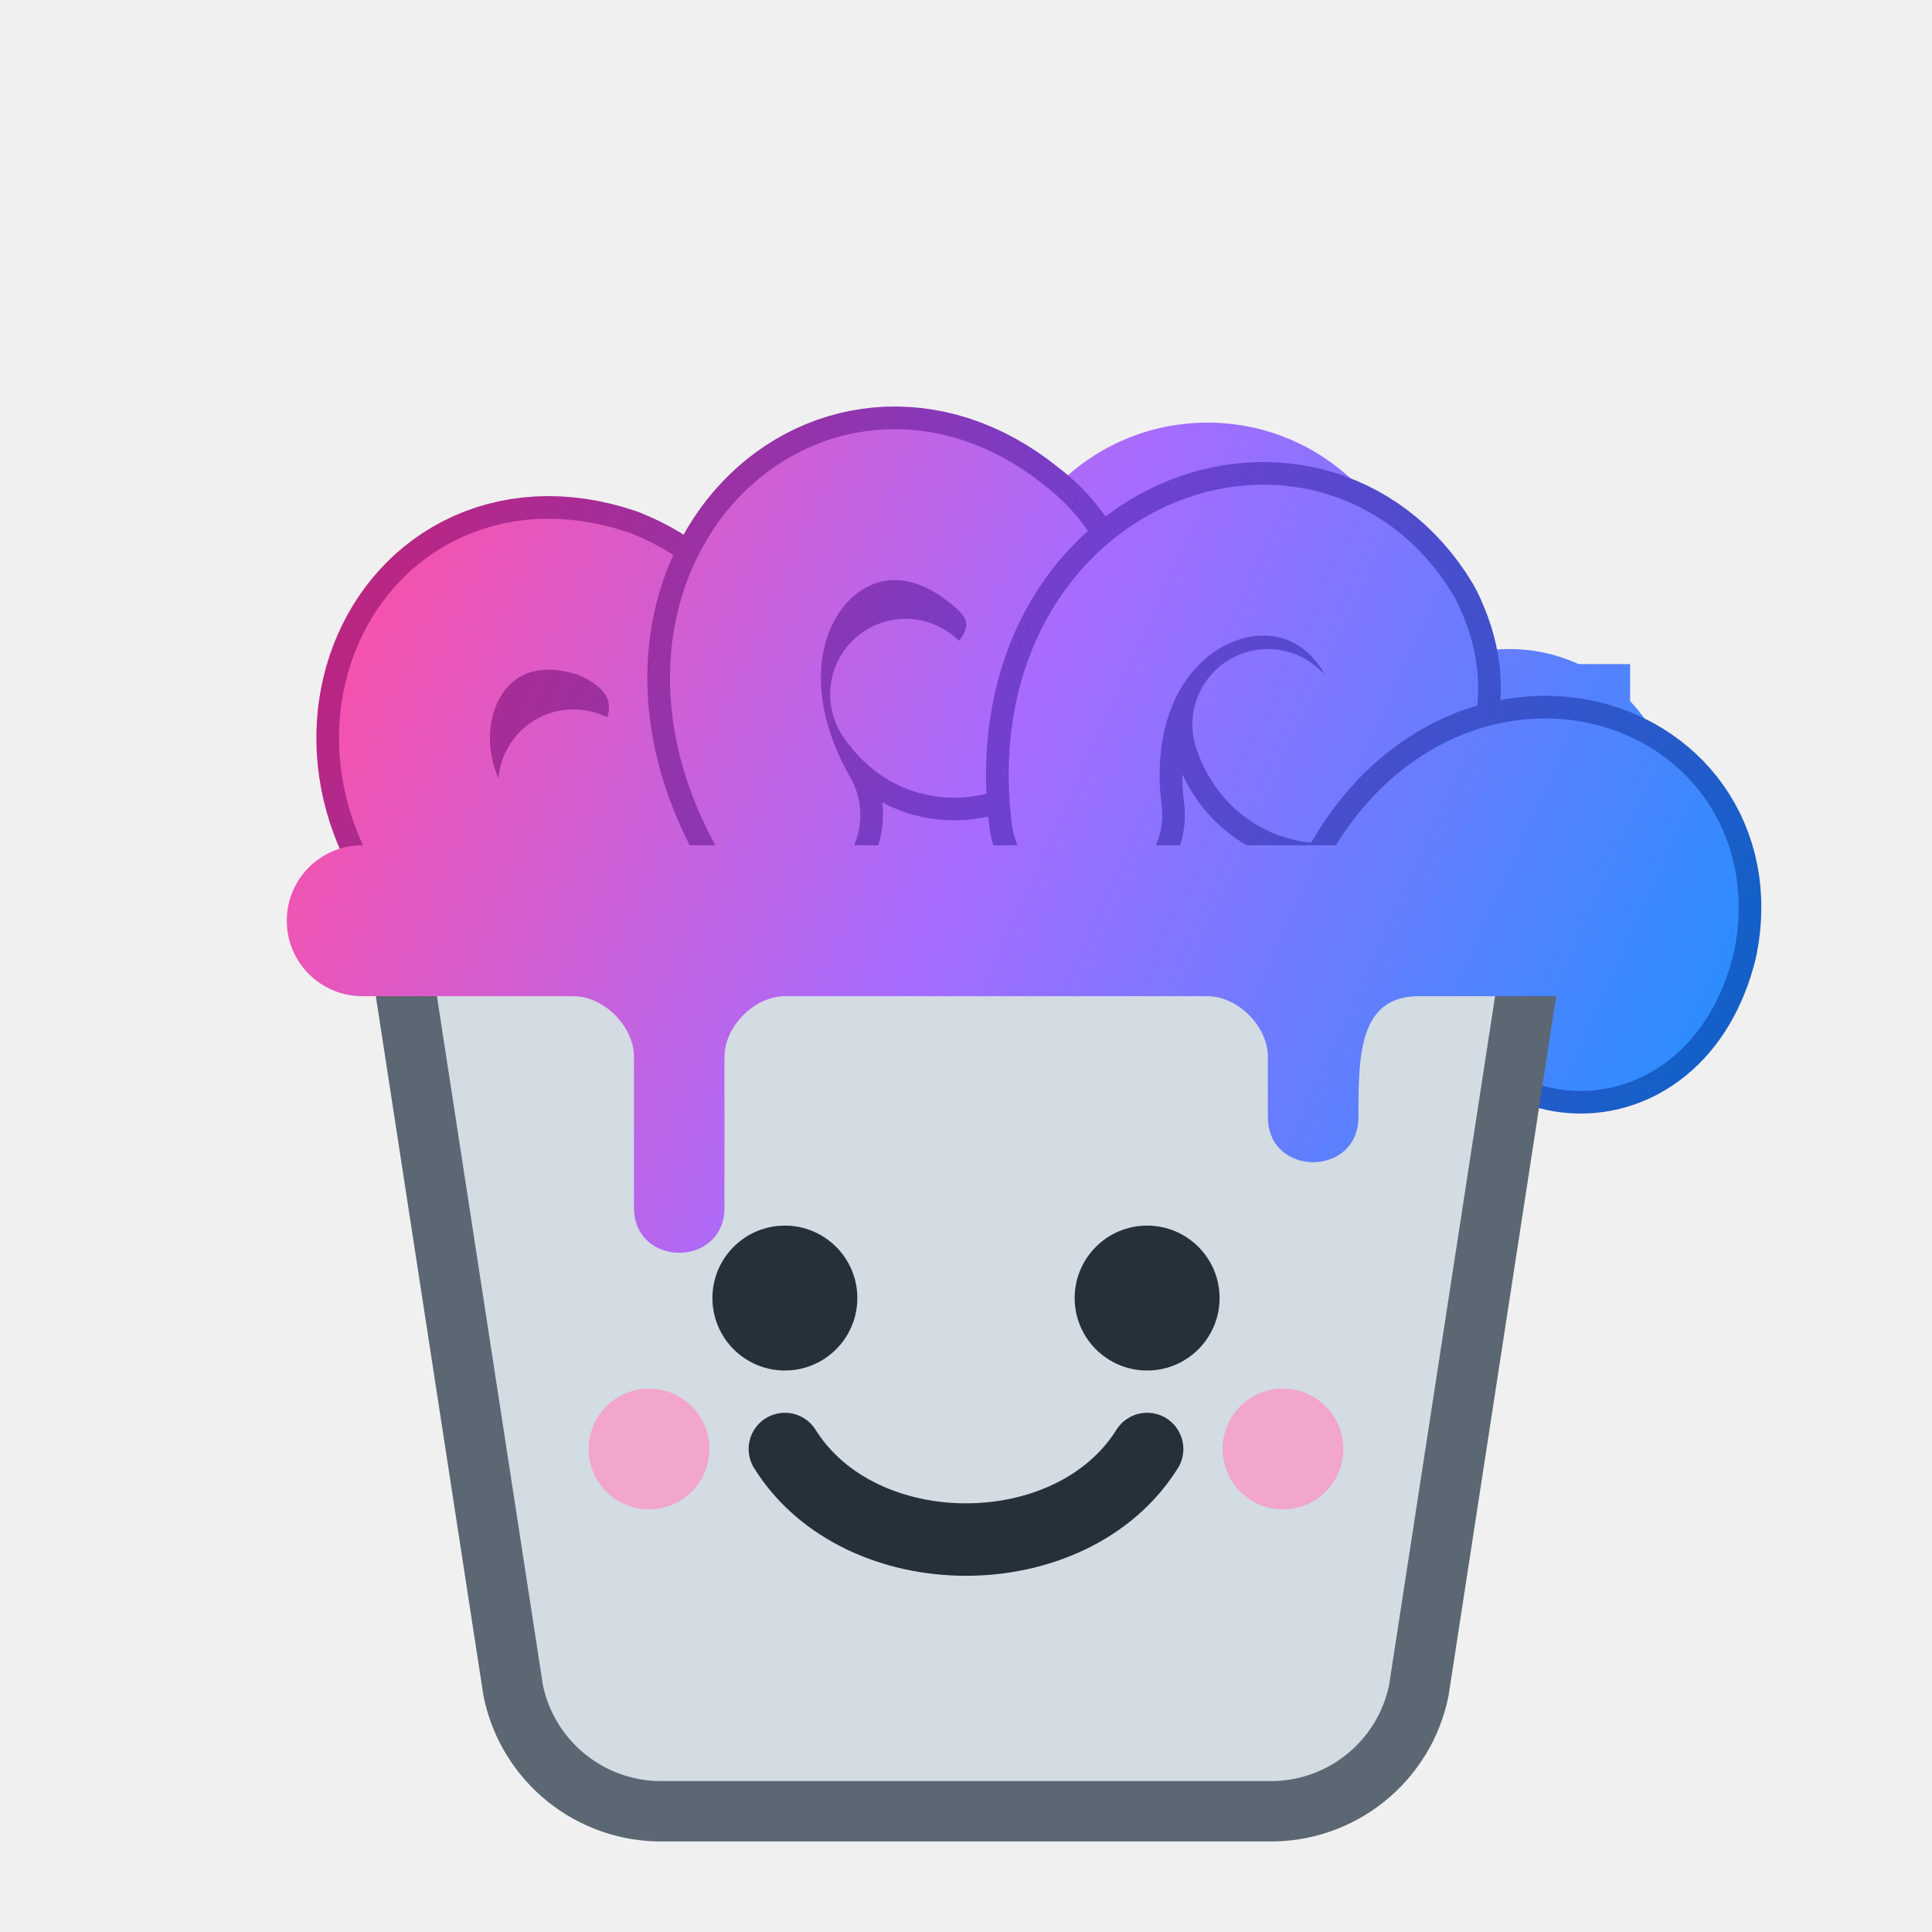
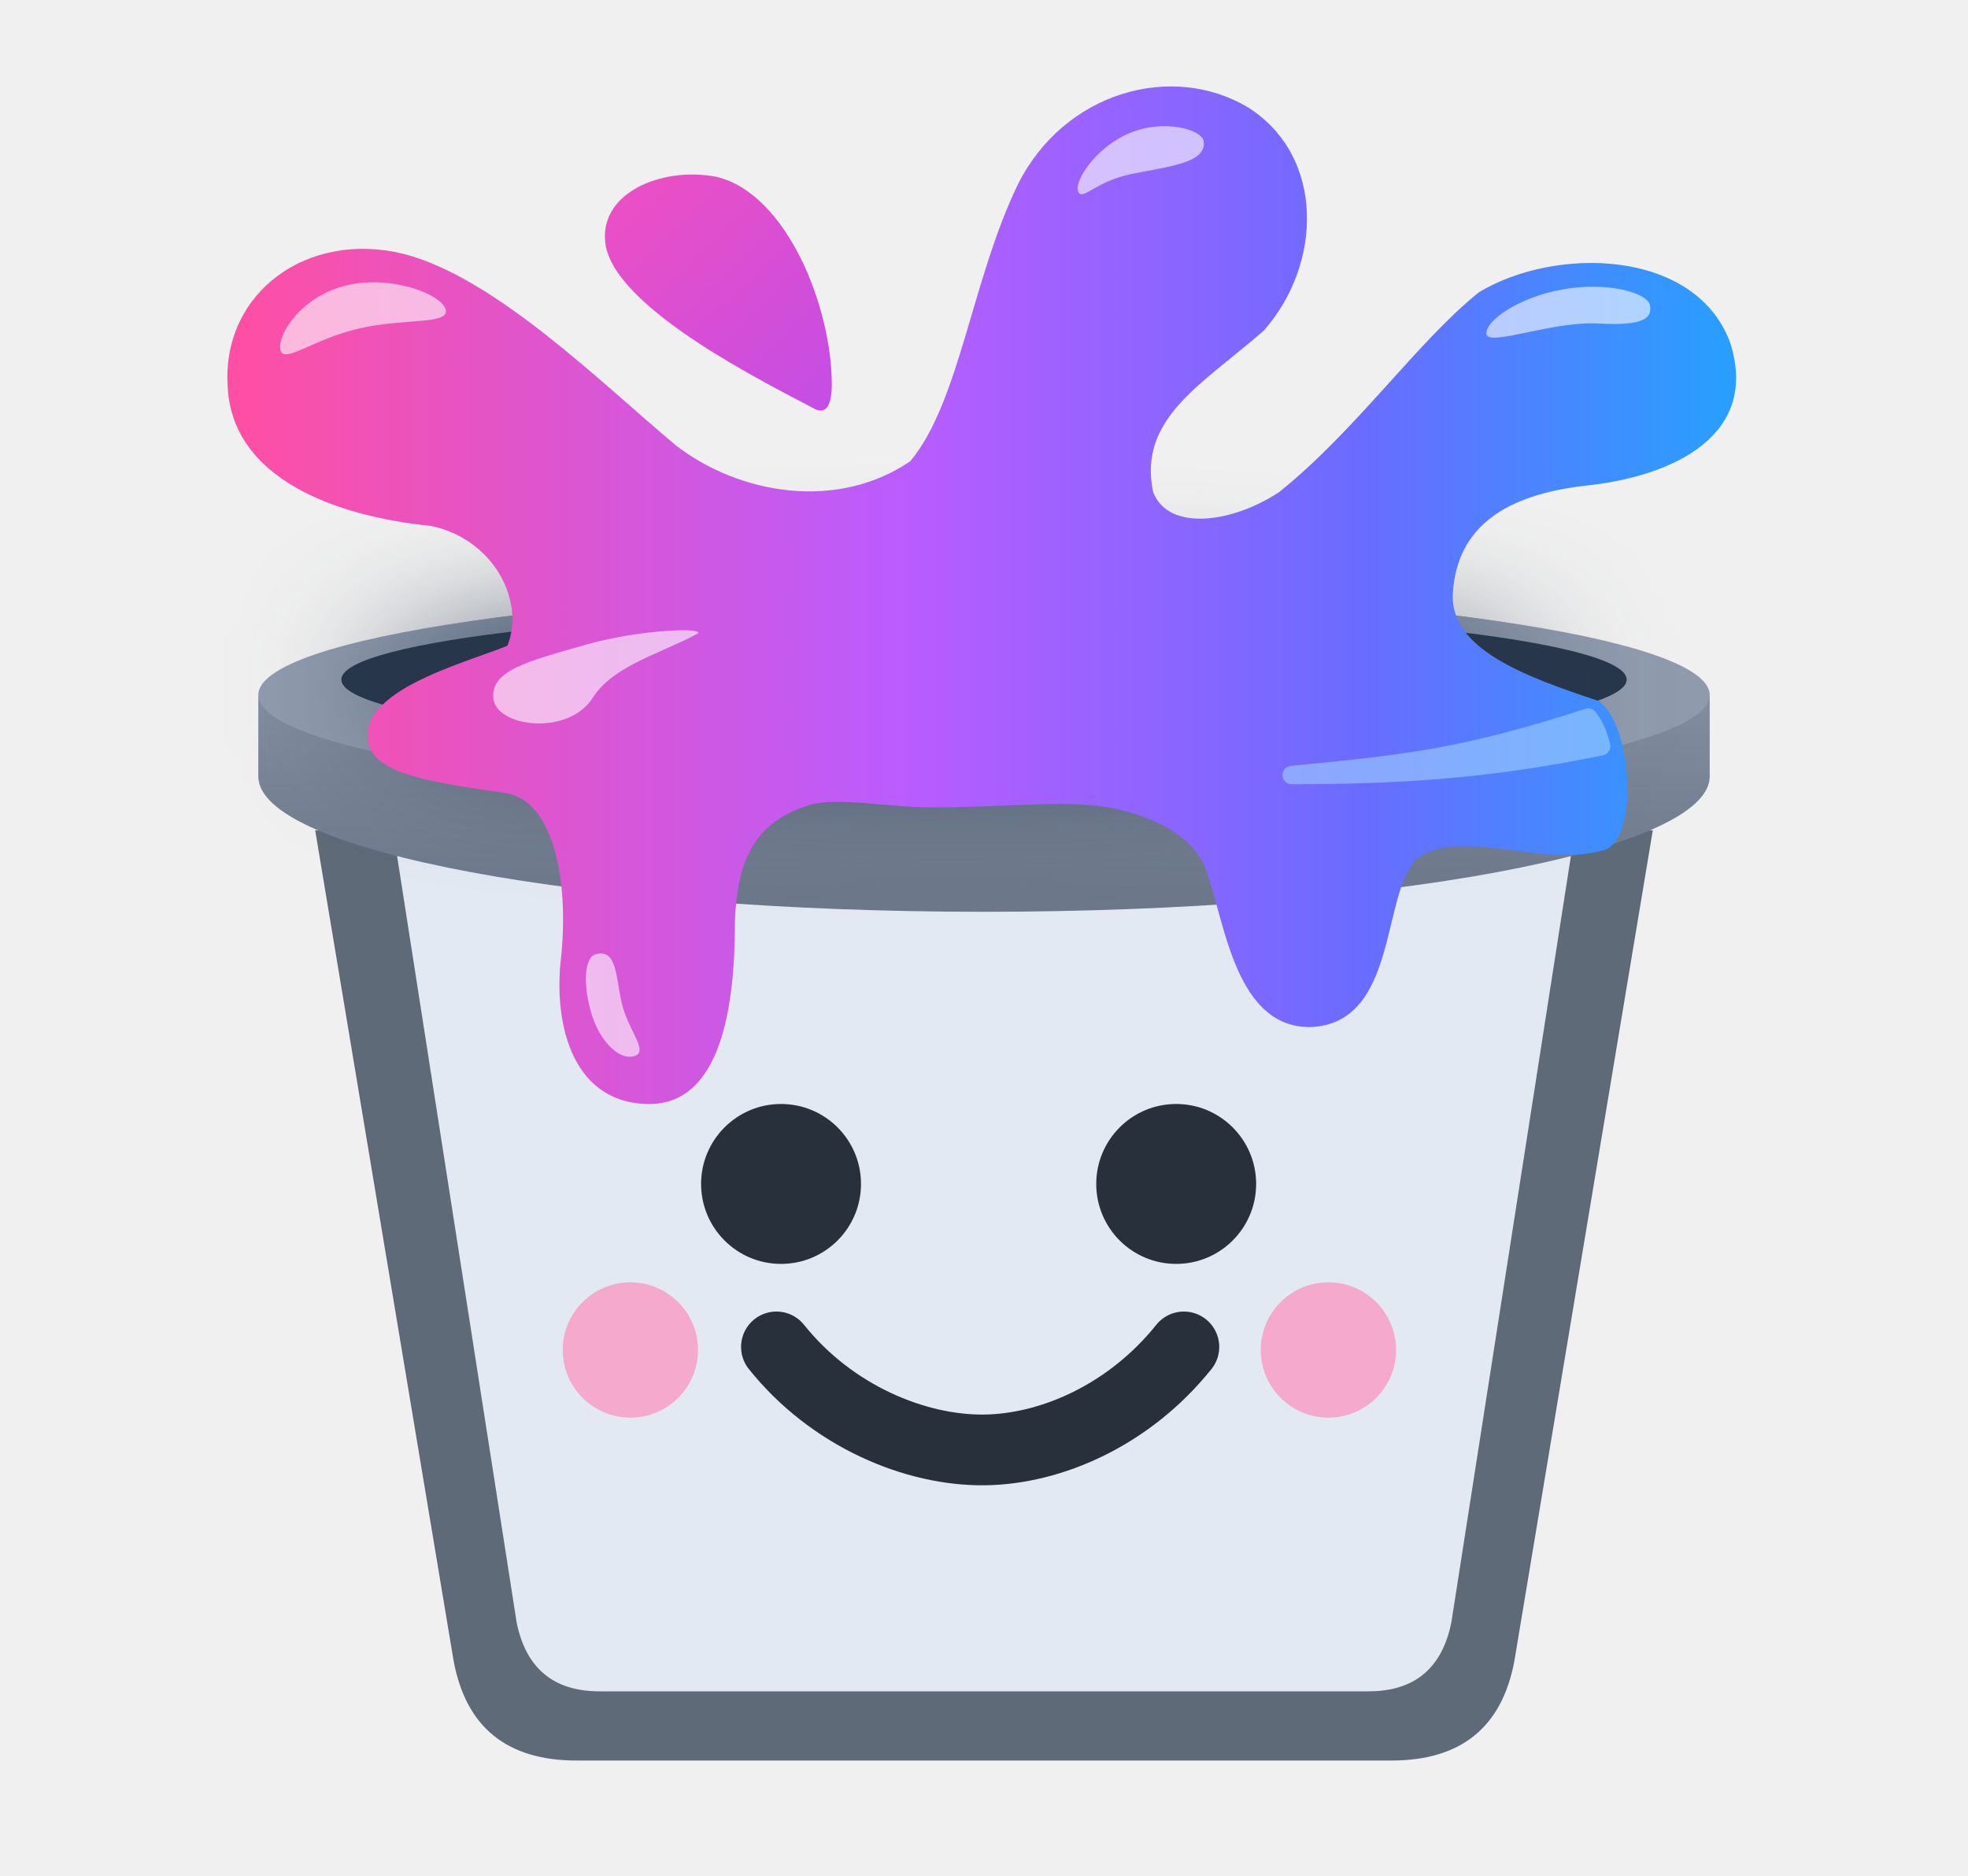
- <svg xmlns="http://www.w3.org/2000/svg" viewBox="0 0 64 64">
-   <defs>
-     <linearGradient id="paint" gradientUnits="userSpaceOnUse" x1="12" y1="14" x2="56" y2="34">
-       <stop offset="0" stop-color="#ff4fa3" />
-       <stop offset="0.5" stop-color="#a66cff" />
-       <stop offset="1" stop-color="#2f8cff" />
+ <svg xmlns="http://www.w3.org/2000/svg" viewBox="0 0 1280 1220" width="1280" height="1220" version="1.1" id="svg19">
+   <defs id="defs8">
+     <linearGradient id="paint" x1="150" y1="0" x2="1130" y2="0" gradientUnits="userSpaceOnUse">
+       <stop offset="0" stop-color="#ff4fa3" id="stop1" />
+       <stop offset="0.45" stop-color="#b95cff" id="stop2" />
+       <stop offset="0.75" stop-color="#6a6cff" id="stop3" />
+       <stop offset="1" stop-color="#27a0ff" id="stop4" />
    </linearGradient>
-     <linearGradient id="paintDark" gradientUnits="userSpaceOnUse" x1="12" y1="14" x2="56" y2="34">
-       <stop offset="0" stop-color="#c2237a" />
-       <stop offset="0.5" stop-color="#7040d0" />
-       <stop offset="1" stop-color="#1560c8" />
+     <linearGradient id="drop" x1="390" y1="110" x2="545" y2="270" gradientUnits="userSpaceOnUse">
+       <stop offset="0" stop-color="#f04fc0" id="stop5" />
+       <stop offset="1" stop-color="#c24ee6" id="stop6" />
    </linearGradient>
+     <linearGradient id="rim" x1="0" y1="390" x2="0" y2="585" gradientUnits="userSpaceOnUse">
+       <stop offset="0" stop-color="#8c97aa" id="stop7" />
+       <stop offset="1" stop-color="#6c778a" id="stop8" />
+     </linearGradient>
+     <filter style="color-interpolation-filters:sRGB" id="filter21" x="-0.14" y="-1.316" width="1.28" height="3.631">
+       <feGaussianBlur stdDeviation="37.668" id="feGaussianBlur21" />
+     </filter>
  </defs>
-   <g fill="url(#paint)">
-     <circle cx="19" cy="25" r="6" />
-     <circle cx="29" cy="21" r="7" />
-     <circle cx="40" cy="21" r="7" />
-     <circle cx="50" cy="27" r="5.5" />
-     <rect x="14" y="22" width="40" height="8" />
-   </g>
-   <g stroke-linecap="round" stroke-linejoin="round" fill="none" stroke-width="5">
-     <path d="M17 30c-6-4-3-12 3-10 5 2 2 8-1 6" stroke="url(#paintDark)" stroke-width="6.5" />
-     <path d="M17 30c-6-4-3-12 3-10 5 2 2 8-1 6" stroke="url(#paint)" />
-     <path d="M26 27c-4-7 2-13 7-9 4 3-1 8-3 5" stroke="url(#paintDark)" stroke-width="6.5" />
-     <path d="M26 27c-4-7 2-13 7-9 4 3-1 8-3 5" stroke="url(#paint)" />
-     <path d="M36 27c-1-8 7-11 10-6 2 4-3 6-4 3" stroke="url(#paintDark)" stroke-width="6.5" />
-     <path d="M36 27c-1-8 7-11 10-6 2 4-3 6-4 3" stroke="url(#paint)" />
-     <path d="M46 30c3-6 10-4 9 1-1 4-5 3-5 0" stroke="url(#paintDark)" stroke-width="6.5" />
-     <path d="M46 30c3-6 10-4 9 1-1 4-5 3-5 0" stroke="url(#paint)" />
-   </g>
-   <path d="M13 30h38l-4 26a5 5 0 0 1-5 4H22a5 5 0 0 1-5-4z" fill="#d3dbe3" stroke="#5b6773" stroke-width="2" stroke-linejoin="round" />
-   <path d="M12 28h40a2 2 0 0 1 0 5H47c-2 0-2 2-2 4s-3 2-3 0v-2c0-1-1-2-2-2H26c-1 0-2 1-2 2v5c0 2-3 2-3 0v-5c0-1-1-2-2-2h-7a2 2 0 0 1 0-5z" fill="url(#paint)" />
-   <circle cx="26" cy="43" r="2.4" fill="#26303a" />
-   <circle cx="38" cy="43" r="2.4" fill="#26303a" />
-   <circle cx="21.5" cy="48" r="2" fill="#ff8fc3" opacity="0.7" />
-   <circle cx="42.5" cy="48" r="2" fill="#ff8fc3" opacity="0.7" />
-   <path d="M26 48c2.5 4 9.5 4 12 0" stroke="#26303a" stroke-width="2.4" fill="none" stroke-linecap="round" />
+   <path d="M205,540 L1075,540 L985,1080 Q973,1145 905,1145 L375,1145 Q307,1145 295,1080 Z" fill="#5f6a79" id="path8" />
+   <path d="M258,555 L1022,555 L944,1055 Q935,1100 890,1100 L390,1100 Q345,1100 336,1055 Z" fill="#e2e9f2" id="path9" />
+   <path d="M168,455 A472,72 0 0 1 1112,455 L1112,505 A472,88 0 0 1 168,505 Z" fill="url(#rim)" id="path10" />
+   <ellipse cx="640" cy="452" rx="472" ry="68" fill="#8f9aad" id="ellipse10" />
+   <ellipse cx="640" cy="442" rx="418" ry="46" fill="#27364b" id="ellipse11" />
+   <path fill="url(#drop)" d="M530,266 C500,250 402,202 394,160 C388,126 430,108 466,115 C512,126 541,200 541,250 C541,266 536,269 530,266 Z" id="path12" />
+   <circle cx="508" cy="770" r="52" fill="#27303b" id="circle16" />
+   <circle cx="765" cy="770" r="52" fill="#27303b" id="circle17" />
+   <circle cx="410" cy="878" r="44" fill="#f5a9cd" id="circle18" />
+   <circle cx="864" cy="878" r="44" fill="#f5a9cd" id="circle19" />
+   <path d="m 505,876 c 36.173,45.23 90.709,67.56 135.422,66.989 C 684.021,942.433 734.664,920.103 770,876" stroke="#27303b" stroke-width="46" stroke-linecap="round" fill="none" id="path19" />
+   <ellipse style="mix-blend-mode:normal;fill:#27364b;fill-opacity:1;stroke-width:10.8;stroke-linecap:square;stroke-linejoin:round;filter:url(#filter21)" id="path20" cx="653.302" cy="401.327" rx="322.528" ry="34.36" transform="matrix(1.183063,0,0,1.176258,-153.9558,-24.00738)" />
+   <path fill="url(#paint)" d="m 240,485 c -10,-35 60,-53 90,-65 12,-30 -10,-70 -50,-78 -60,-6 -130,-30 -132,-92 -3,-60 52,-100 114,-85 60,15 130,85 178,125 42,32 105,42 152,10 32,-38 40,-118 70,-180 30,-60 100,-80 150,-50 50,32 48,102 10,145 -40,35 -82,57 -72,105 10,26 52,20 82,0 50,-40 90,-98 130,-130 50,-30 140,-28 163,32 20,60 -35,88 -95,94 -50,6 -82,26 -85,69 -3,37 47,55 95,71 22,16 26.476,91.259 2.167,97.251 C 999.022,564.123 952,538 922,558 c -24,22 -12,108 -70,110 -52,0 -56,-78 -70,-108 -8.789,-15.381 -25.69,-25.741 -50.364,-32.523 -31.47,-8.649 -69.104,-2.407 -125.157,-2.407 -31.315,0 -62.018,-7.045 -80.322,-1.37 C 493.024,533.972 479.288,556.198 478,600 c 0,52 -8,120 -58,118 -50,-2 -60,-56 -55,-96 5,-50 -5,-100 -35,-106 -40,-6 -84,-11 -90,-31 z" id="path11" />
+   <path id="ellipse12" d="m 289.936,201.618 c 1.842,9.759 -27.581,5.11 -57.298,12.222 -29.718,7.112 -48.476,23.292 -50.319,13.533 -1.842,-9.759 13.404,-34.667 43.122,-41.779 29.718,-7.112 62.653,6.266 64.495,16.025 z" style="opacity:0.6;fill:#ffffff;stroke-width:1.216" />
+   <path id="ellipse13" d="m 782.796,91.517 c 2.69,14.445 -22.558,16.684 -46.921,21.664 -23.808,4.866 -31.981,17.958 -34.671,11.301 -2.69,-6.657 11.563,-29.054 34.094,-38.157 22.531,-9.103 46.184,-1.867 47.499,5.192 z" style="opacity:0.6;fill:#ffffff" />
+   <path id="ellipse14" d="m 1073.18,198.623 c 1.439,8.158 -3.795,13.473 -33.624,11.779 -29.776,-1.69 -71.297,15.133 -72.735,6.975 -1.439,-8.158 20.288,-24.01 49.659,-29.189 29.37,-5.179 55.262,2.276 56.701,10.435 z" style="opacity:0.6;fill:#ffffff" />
+   <path id="ellipse15" d="m 453.165,412.419 c -23.827,12.733 -54.484,20.646 -67.606,41.361 -15.858,25.034 -62.76,19.297 -64.68,0.435 -1.845,-18.136 22.233,-24.064 59.396,-34.72 37.162,-10.656 81.171,-11.501 72.89,-7.076 z" style="opacity:0.6;fill:#ffffff" />
+   <path id="ellipse16" d="m 404.442,652.548 c 4.187,17.732 17.432,30.897 8.537,34.17 -8.896,3.274 -20.986,-7.333 -27.006,-23.69 -6.019,-16.357 -7.614,-39.965 1.542,-42.417 13.935,-3.732 12.921,14.973 16.927,31.937 z" style="opacity:0.6;fill:#ffffff;stroke-width:1.68" />
+   <path d="m 1041.434,485.334 c -70,14.387 -125.918,18.646 -201.293,18.736 74.86,-7.279 111.526,-11.03 192.832,-37.373 3.054,3.853 5.62,7.92 8.46,18.637 z" stroke="#9fd0ff" stroke-width="12" stroke-linecap="round" fill="none" opacity="0.6" id="path16" style="fill:#9fd0ff;fill-opacity:1;stroke-linejoin:round" />
</svg>
